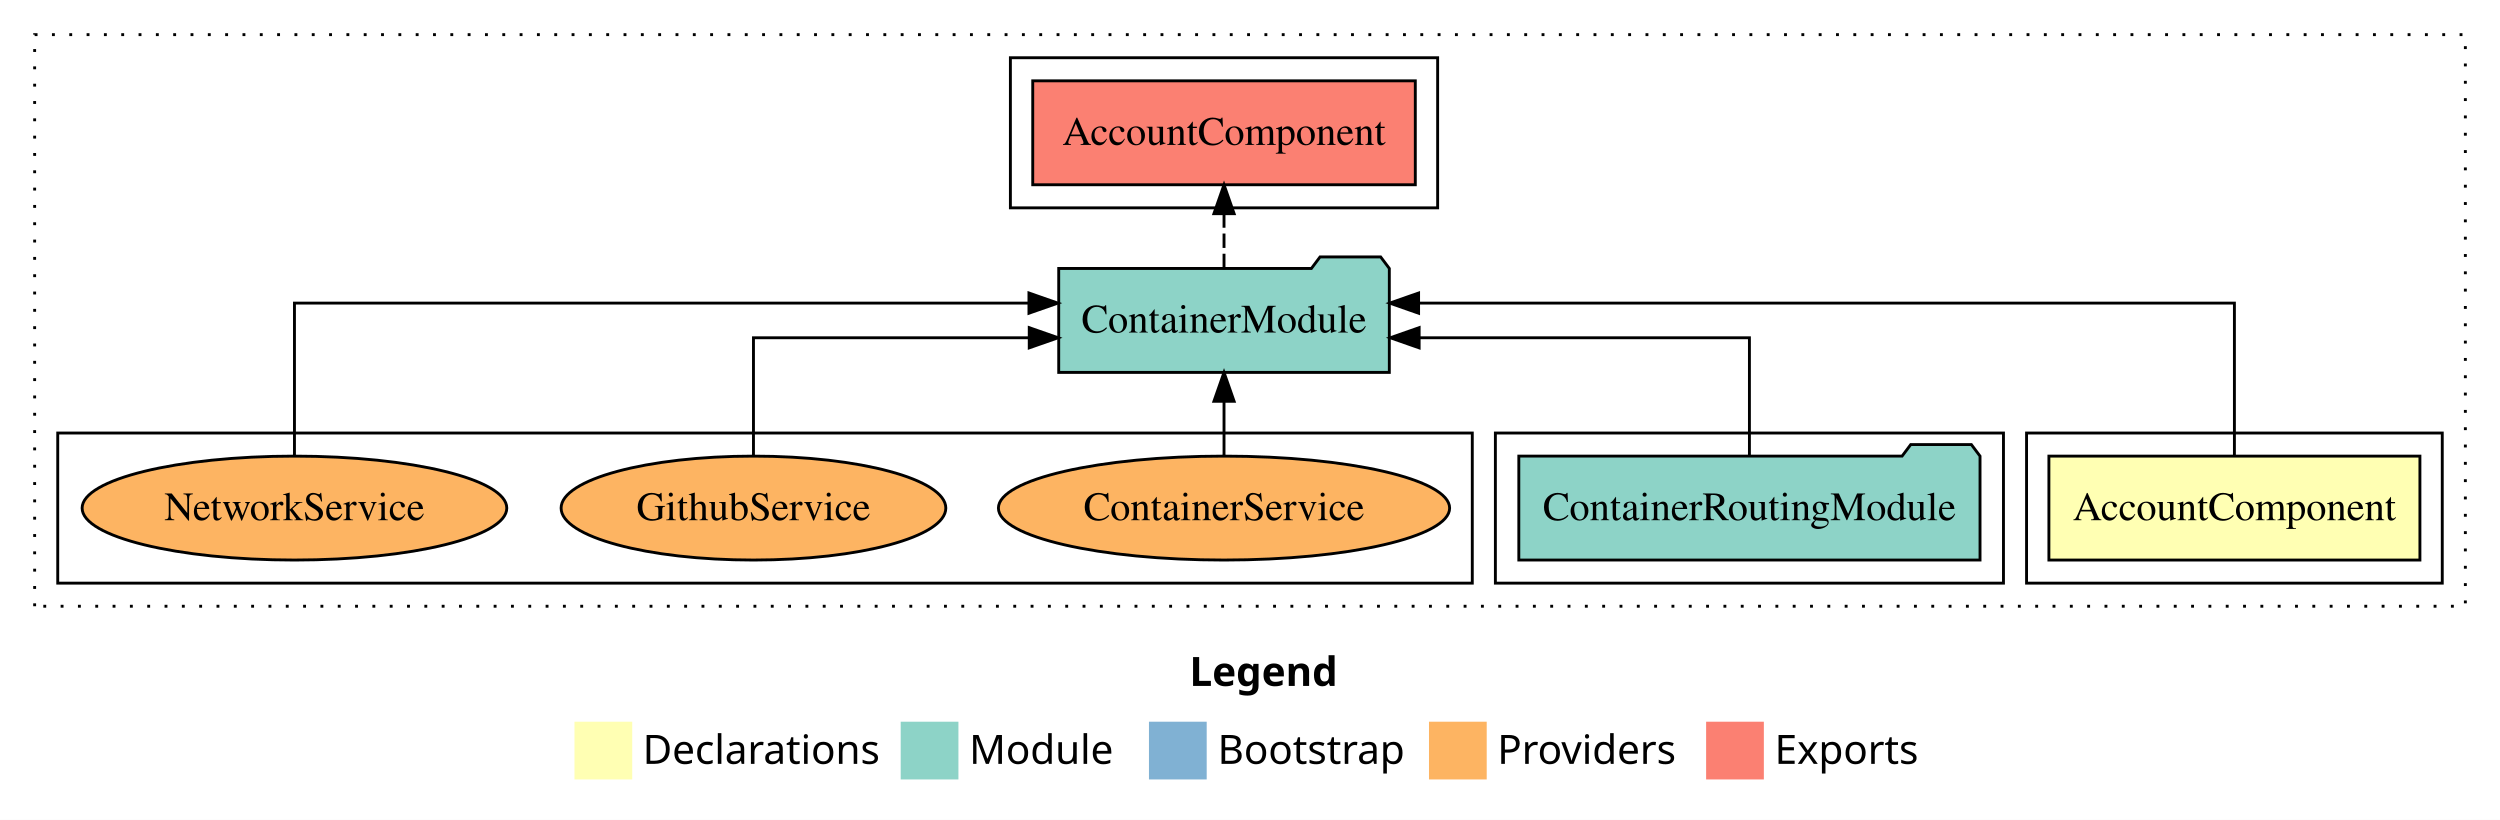
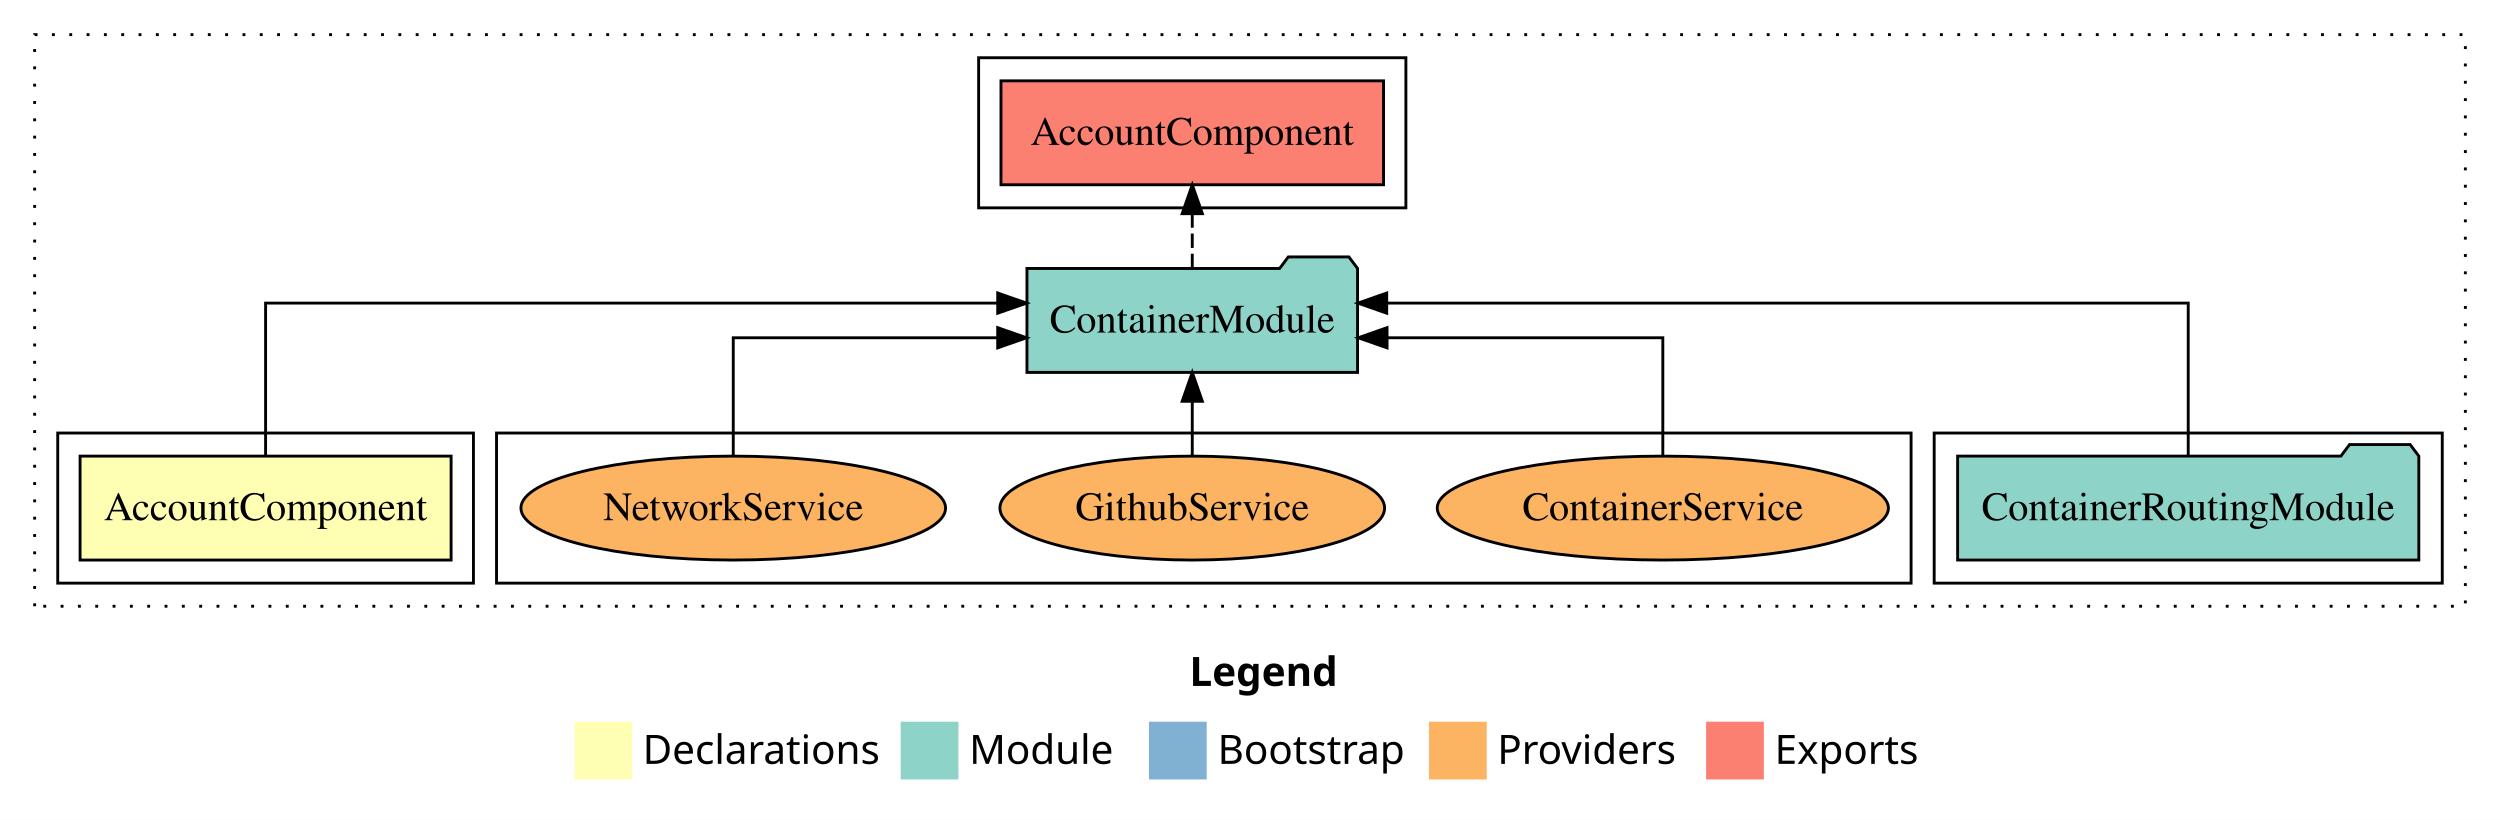
<svg xmlns="http://www.w3.org/2000/svg" width="866pt" height="284pt" viewBox="0.00 0.00 866.00 284.00">
  <g id="graph0" class="graph" transform="scale(1 1) rotate(0) translate(4 280)">
    <polygon fill="white" stroke="transparent" points="-4,4 -4,-280 862,-280 862,4 -4,4" />
    <text text-anchor="start" x="408.01" y="-42.4" font-family="sans-serif" font-weight="bold" font-size="14.00">Legend</text>
    <polygon fill="#ffffb3" stroke="transparent" points="195,-10 195,-30 215,-30 215,-10 195,-10" />
    <text text-anchor="start" x="218.63" y="-15.4" font-family="sans-serif" font-size="14.00">  Declarations</text>
    <polygon fill="#8dd3c7" stroke="transparent" points="308,-10 308,-30 328,-30 328,-10 308,-10" />
    <text text-anchor="start" x="331.73" y="-15.4" font-family="sans-serif" font-size="14.00">  Module</text>
    <polygon fill="#80b1d3" stroke="transparent" points="394,-10 394,-30 414,-30 414,-10 394,-10" />
    <text text-anchor="start" x="417.78" y="-15.4" font-family="sans-serif" font-size="14.00">  Bootstrap</text>
    <polygon fill="#fdb462" stroke="transparent" points="491,-10 491,-30 511,-30 511,-10 491,-10" />
    <text text-anchor="start" x="514.67" y="-15.4" font-family="sans-serif" font-size="14.00">  Providers</text>
    <polygon fill="#fb8072" stroke="transparent" points="587,-10 587,-30 607,-30 607,-10 587,-10" />
    <text text-anchor="start" x="610.73" y="-15.4" font-family="sans-serif" font-size="14.00">  Exports</text>
    <g id="clust1" class="cluster">
      <polygon fill="none" stroke="black" stroke-dasharray="1,5" points="8,-70 8,-268 850,-268 850,-70 8,-70" />
    </g>
    <g id="clust5" class="cluster">
-       <polygon fill="none" stroke="black" points="346,-208 346,-260 494,-260 494,-208 346,-208" />
+       <polygon fill="none" stroke="black" points="335,-208 335,-260 483,-260 483,-208 335,-208" />
+     </g>
+     <g id="clust4" class="cluster">
+       <polygon fill="none" stroke="black" points="666,-78 666,-130 842,-130 842,-78 666,-78" />
+     </g>
+     <g id="clust7" class="cluster">
+       <polygon fill="none" stroke="black" points="168,-78 168,-130 658,-130 658,-78 168,-78" />
    </g>
    <g id="clust2" class="cluster">
-       <polygon fill="none" stroke="black" points="698,-78 698,-130 842,-130 842,-78 698,-78" />
-     </g>
-     <g id="clust4" class="cluster">
-       <polygon fill="none" stroke="black" points="514,-78 514,-130 690,-130 690,-78 514,-78" />
-     </g>
-     <g id="clust7" class="cluster">
-       <polygon fill="none" stroke="black" points="16,-78 16,-130 506,-130 506,-78 16,-78" />
+       <polygon fill="none" stroke="black" points="16,-78 16,-130 160,-130 160,-78 16,-78" />
    </g>
    <g id="node1" class="node">
-       <polygon fill="#ffffb3" stroke="black" points="834.26,-122 705.74,-122 705.74,-86 834.26,-86 834.26,-122" />
-       <text text-anchor="middle" x="770" y="-99.8" font-family="Times,serif" font-size="14.00">AccountComponent</text>
+       <polygon fill="#ffffb3" stroke="black" points="152.26,-122 23.74,-122 23.74,-86 152.26,-86 152.26,-122" />
+       <text text-anchor="middle" x="88" y="-99.8" font-family="Times,serif" font-size="14.00">AccountComponent</text>
    </g>
    <g id="node2" class="node">
-       <polygon fill="#8dd3c7" stroke="black" points="477.26,-187 474.26,-191 453.26,-191 450.26,-187 362.74,-187 362.74,-151 477.26,-151 477.26,-187" />
-       <text text-anchor="middle" x="420" y="-164.8" font-family="Times,serif" font-size="14.00">ContainerModule</text>
+       <polygon fill="#8dd3c7" stroke="black" points="466.26,-187 463.26,-191 442.26,-191 439.26,-187 351.74,-187 351.74,-151 466.26,-151 466.26,-187" />
+       <text text-anchor="middle" x="409" y="-164.8" font-family="Times,serif" font-size="14.00">ContainerModule</text>
    </g>
    <g id="edge1" class="edge">
-       <path fill="none" stroke="black" d="M770,-122.28C770,-143.32 770,-175 770,-175 770,-175 487.4,-175 487.4,-175" />
-       <polygon fill="black" stroke="black" points="487.4,-171.5 477.4,-175 487.4,-178.5 487.4,-171.5" />
+       <path fill="none" stroke="black" d="M88,-122.28C88,-143.32 88,-175 88,-175 88,-175 341.61,-175 341.61,-175" />
+       <polygon fill="black" stroke="black" points="341.61,-178.5 351.61,-175 341.61,-171.5 341.61,-178.5" />
    </g>
    <g id="node4" class="node">
-       <polygon fill="#fb8072" stroke="black" points="486.26,-252 353.74,-252 353.74,-216 486.26,-216 486.26,-252" />
-       <text text-anchor="middle" x="420" y="-229.8" font-family="Times,serif" font-size="14.00">AccountComponent </text>
+       <polygon fill="#fb8072" stroke="black" points="475.26,-252 342.74,-252 342.74,-216 475.26,-216 475.26,-252" />
+       <text text-anchor="middle" x="409" y="-229.8" font-family="Times,serif" font-size="14.00">AccountComponent </text>
    </g>
    <g id="edge3" class="edge">
-       <path fill="none" stroke="black" stroke-dasharray="5,2" d="M420,-187.11C420,-187.11 420,-205.99 420,-205.99" />
-       <polygon fill="black" stroke="black" points="416.5,-205.99 420,-215.99 423.5,-205.99 416.5,-205.99" />
+       <path fill="none" stroke="black" stroke-dasharray="5,2" d="M409,-187.11C409,-187.11 409,-205.99 409,-205.99" />
+       <polygon fill="black" stroke="black" points="405.5,-205.99 409,-215.99 412.5,-205.99 405.5,-205.99" />
    </g>
    <g id="node3" class="node">
-       <polygon fill="#8dd3c7" stroke="black" points="681.88,-122 678.88,-126 657.88,-126 654.88,-122 522.12,-122 522.12,-86 681.88,-86 681.88,-122" />
-       <text text-anchor="middle" x="602" y="-99.8" font-family="Times,serif" font-size="14.00">ContainerRoutingModule</text>
+       <polygon fill="#8dd3c7" stroke="black" points="833.88,-122 830.88,-126 809.88,-126 806.88,-122 674.12,-122 674.12,-86 833.88,-86 833.88,-122" />
+       <text text-anchor="middle" x="754" y="-99.8" font-family="Times,serif" font-size="14.00">ContainerRoutingModule</text>
    </g>
    <g id="edge2" class="edge">
-       <path fill="none" stroke="black" d="M602,-122.02C602,-139.37 602,-163 602,-163 602,-163 487.59,-163 487.59,-163" />
-       <polygon fill="black" stroke="black" points="487.59,-159.5 477.59,-163 487.59,-166.5 487.59,-159.5" />
+       <path fill="none" stroke="black" d="M754,-122.28C754,-143.32 754,-175 754,-175 754,-175 476.36,-175 476.36,-175" />
+       <polygon fill="black" stroke="black" points="476.36,-171.5 466.36,-175 476.36,-178.5 476.36,-171.5" />
    </g>
    <g id="node5" class="node">
-       <ellipse fill="#fdb462" stroke="black" cx="420" cy="-104" rx="78.15" ry="18" />
-       <text text-anchor="middle" x="420" y="-99.8" font-family="Times,serif" font-size="14.00">ContainerService</text>
+       <ellipse fill="#fdb462" stroke="black" cx="572" cy="-104" rx="78.15" ry="18" />
+       <text text-anchor="middle" x="572" y="-99.8" font-family="Times,serif" font-size="14.00">ContainerService</text>
    </g>
    <g id="edge4" class="edge">
-       <path fill="none" stroke="black" d="M420,-122.11C420,-122.11 420,-140.99 420,-140.99" />
-       <polygon fill="black" stroke="black" points="416.5,-140.99 420,-150.99 423.5,-140.99 416.5,-140.99" />
+       <path fill="none" stroke="black" d="M572,-122.02C572,-139.37 572,-163 572,-163 572,-163 476.47,-163 476.47,-163" />
+       <polygon fill="black" stroke="black" points="476.47,-159.5 466.47,-163 476.47,-166.5 476.47,-159.5" />
    </g>
    <g id="node6" class="node">
-       <ellipse fill="#fdb462" stroke="black" cx="257" cy="-104" rx="66.63" ry="18" />
-       <text text-anchor="middle" x="257" y="-99.8" font-family="Times,serif" font-size="14.00">GithubService</text>
+       <ellipse fill="#fdb462" stroke="black" cx="409" cy="-104" rx="66.63" ry="18" />
+       <text text-anchor="middle" x="409" y="-99.8" font-family="Times,serif" font-size="14.00">GithubService</text>
    </g>
    <g id="edge5" class="edge">
-       <path fill="none" stroke="black" d="M257,-122.02C257,-139.37 257,-163 257,-163 257,-163 352.53,-163 352.53,-163" />
-       <polygon fill="black" stroke="black" points="352.53,-166.5 362.53,-163 352.53,-159.5 352.53,-166.5" />
+       <path fill="none" stroke="black" d="M409,-122.11C409,-122.11 409,-140.99 409,-140.99" />
+       <polygon fill="black" stroke="black" points="405.5,-140.99 409,-150.99 412.5,-140.99 405.5,-140.99" />
    </g>
    <g id="node7" class="node">
-       <ellipse fill="#fdb462" stroke="black" cx="98" cy="-104" rx="73.55" ry="18" />
-       <text text-anchor="middle" x="98" y="-99.8" font-family="Times,serif" font-size="14.00">NetworkService</text>
+       <ellipse fill="#fdb462" stroke="black" cx="250" cy="-104" rx="73.55" ry="18" />
+       <text text-anchor="middle" x="250" y="-99.8" font-family="Times,serif" font-size="14.00">NetworkService</text>
    </g>
    <g id="edge6" class="edge">
-       <path fill="none" stroke="black" d="M98,-122.28C98,-143.32 98,-175 98,-175 98,-175 352.43,-175 352.43,-175" />
-       <polygon fill="black" stroke="black" points="352.43,-178.5 362.43,-175 352.43,-171.5 352.43,-178.5" />
+       <path fill="none" stroke="black" d="M250,-122.02C250,-139.37 250,-163 250,-163 250,-163 341.6,-163 341.6,-163" />
+       <polygon fill="black" stroke="black" points="341.6,-166.5 351.6,-163 341.6,-159.5 341.6,-166.5" />
    </g>
  </g>
</svg>
